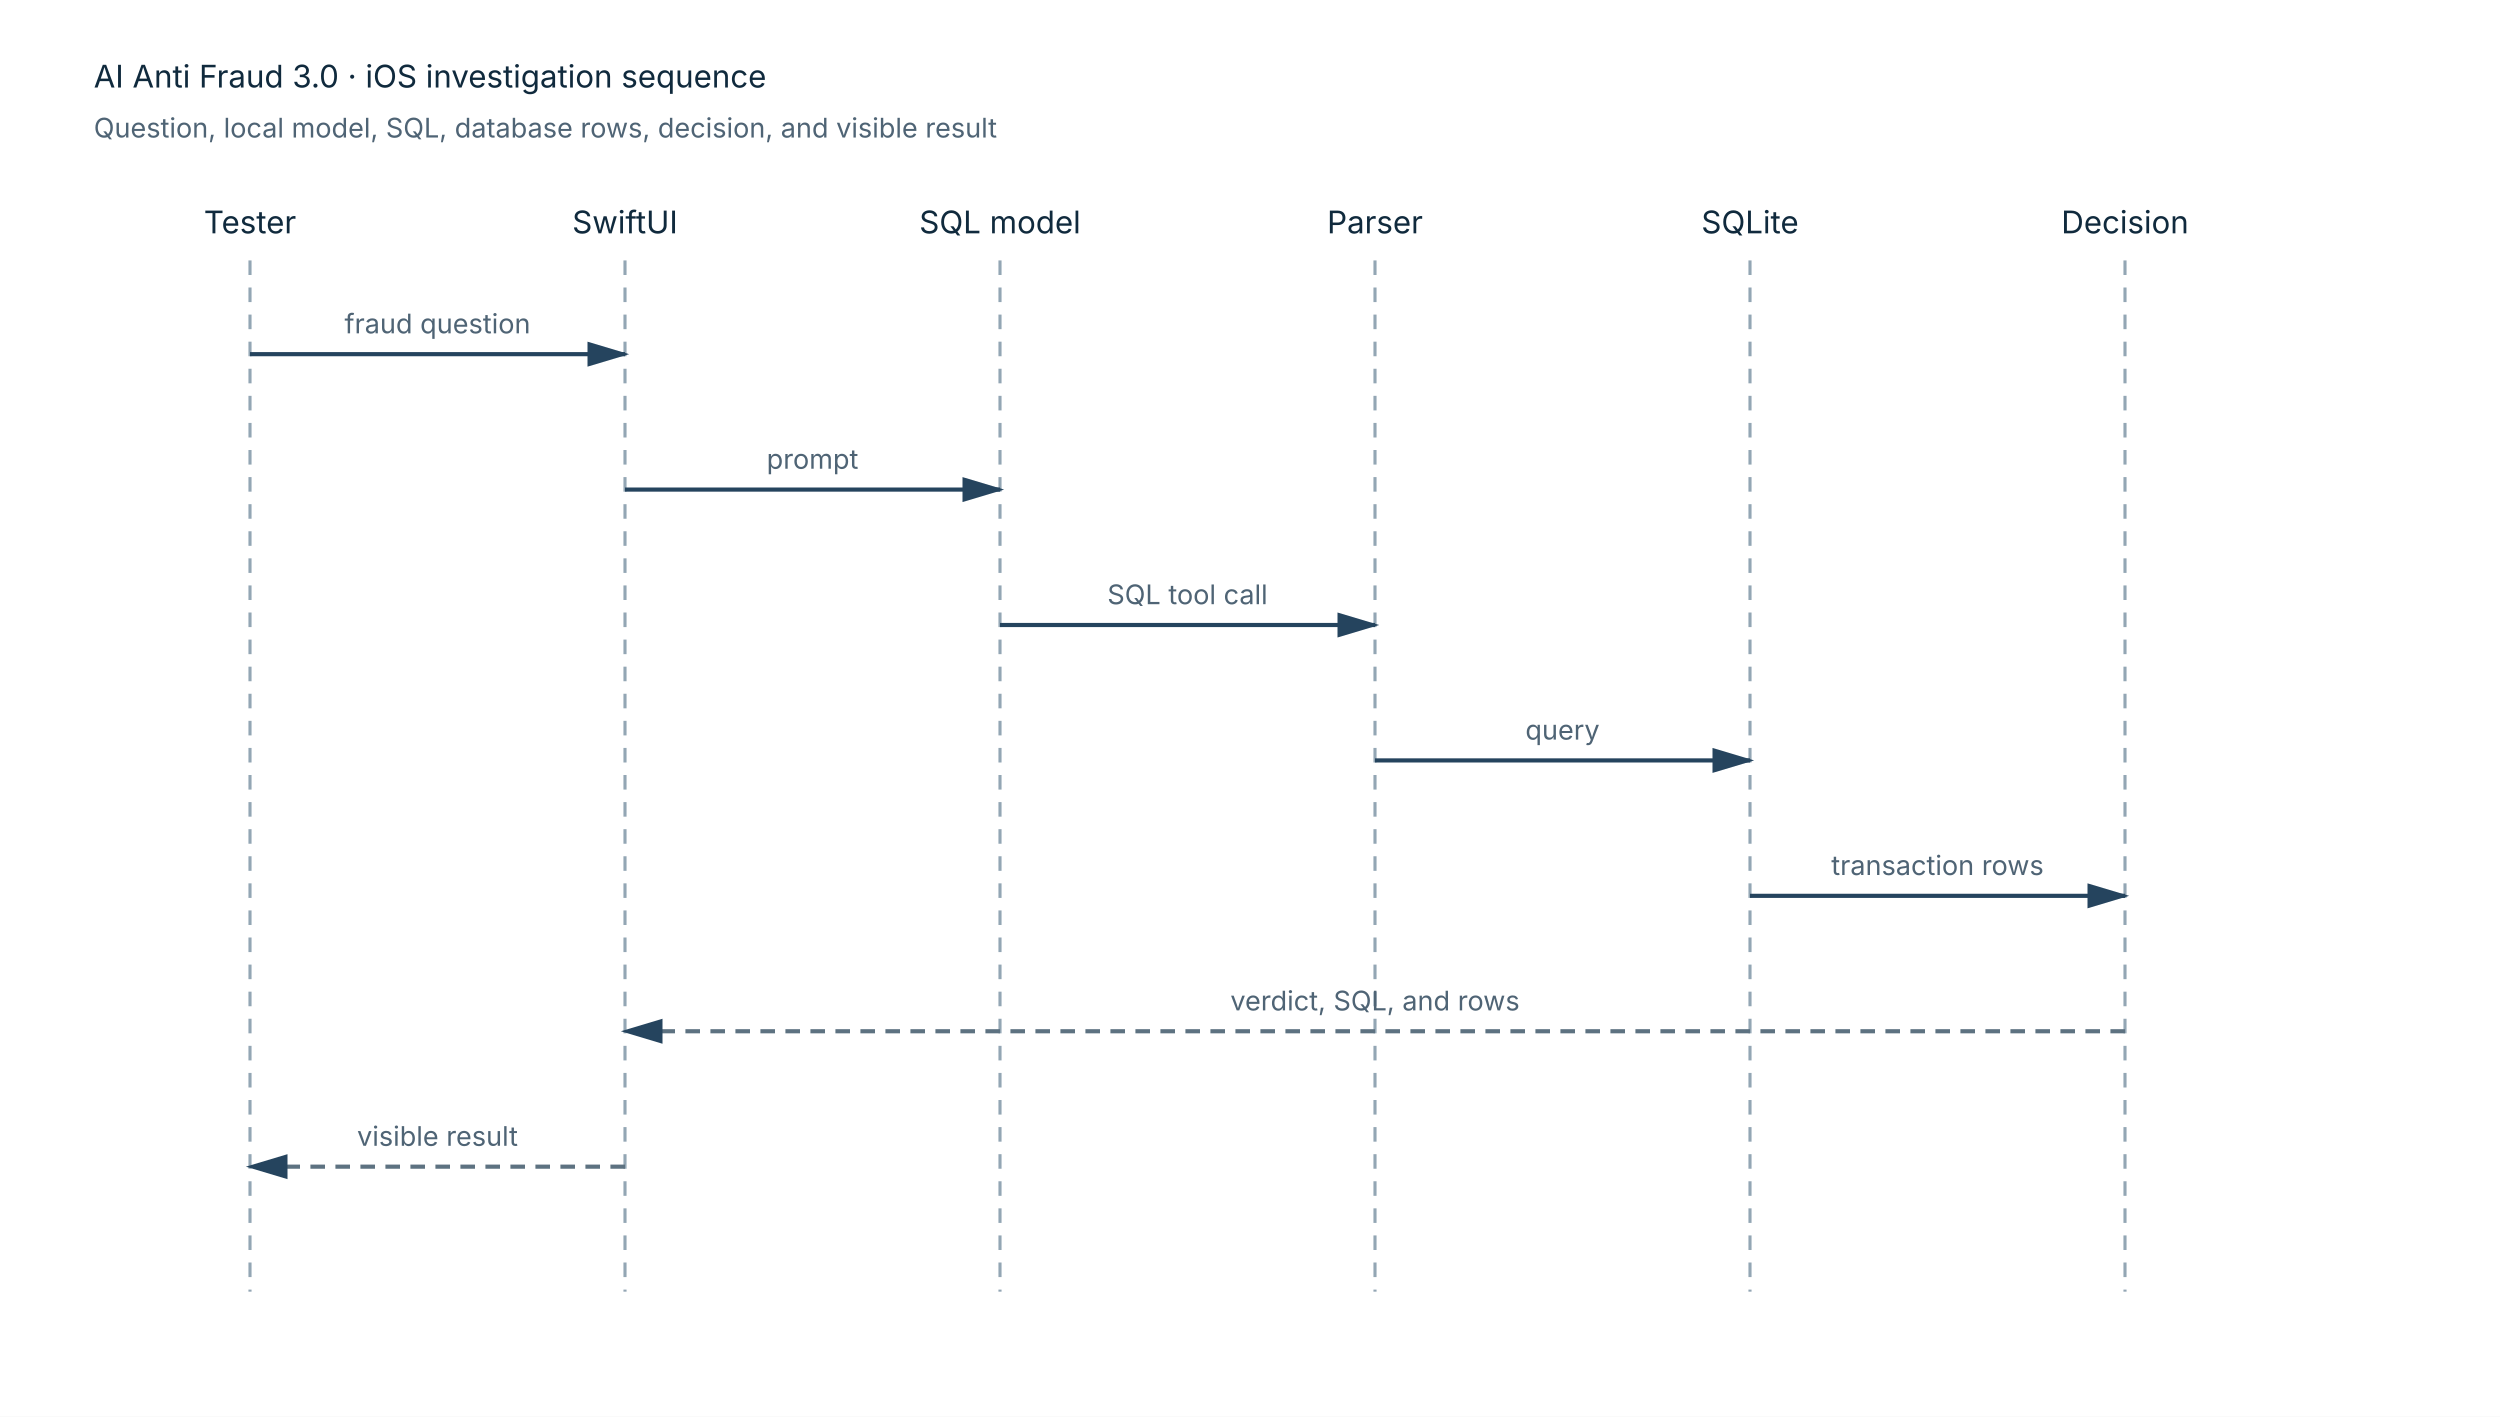
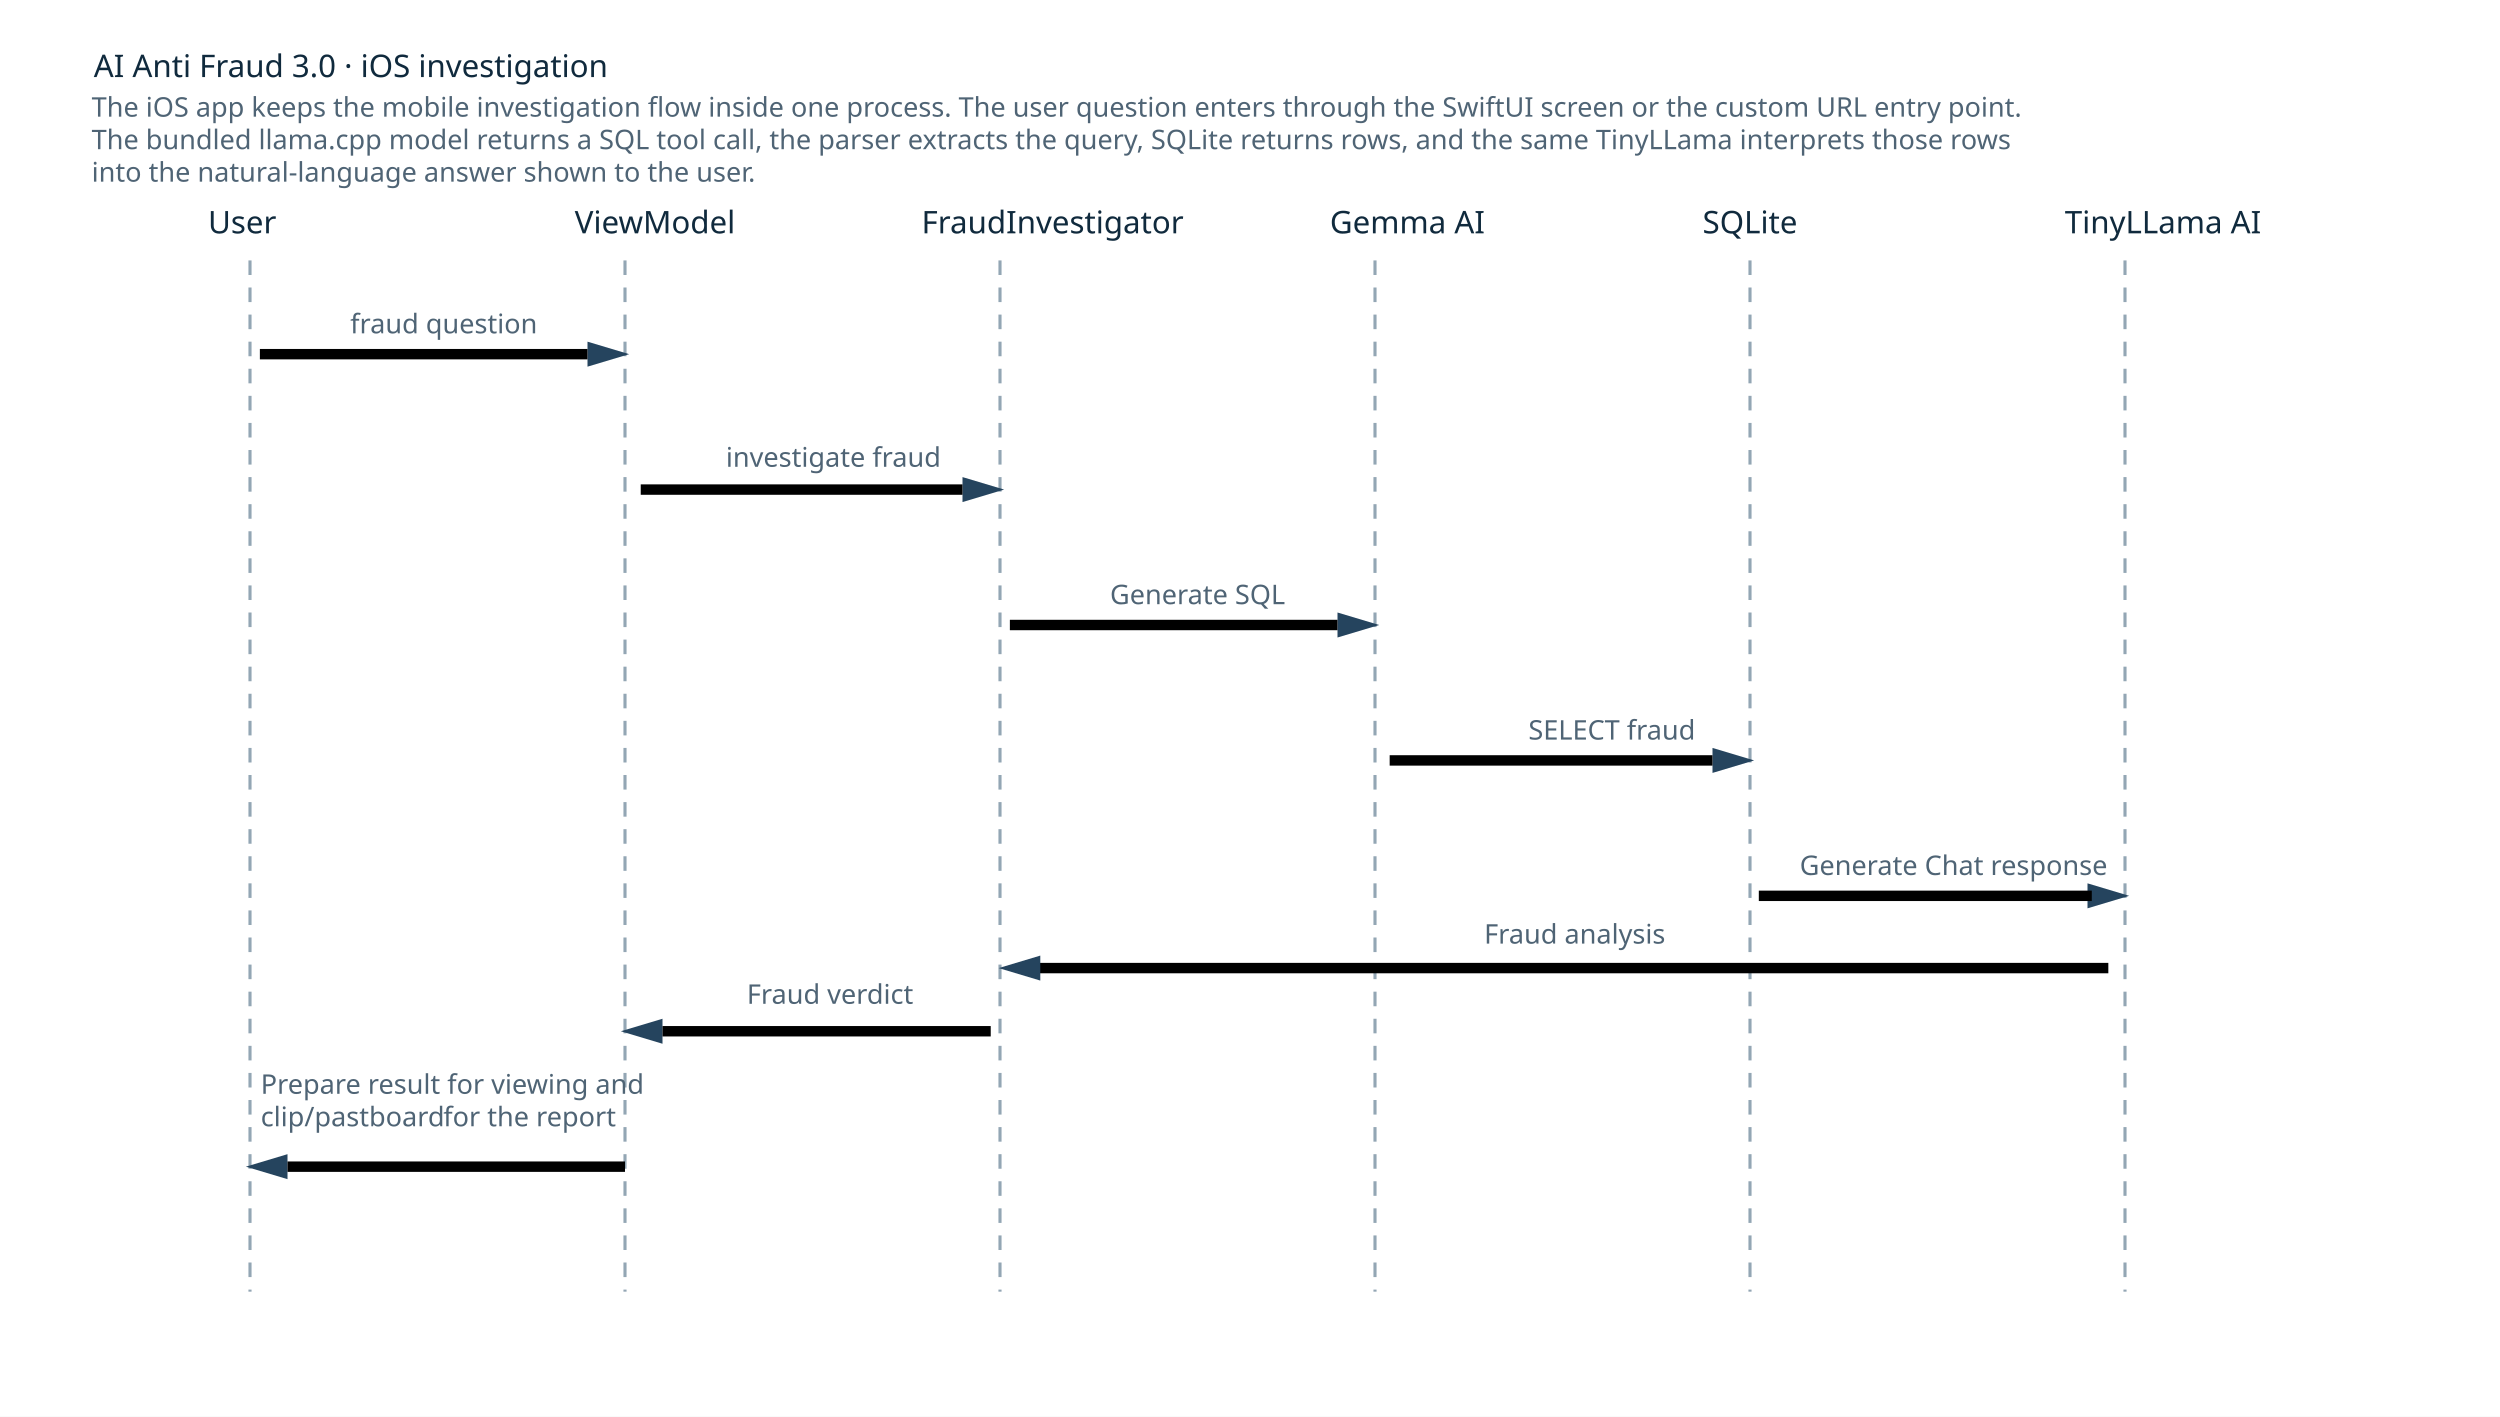
- <svg xmlns="http://www.w3.org/2000/svg" width="1200" height="680" viewBox="0 0 1200 680" role="img" aria-labelledby="title desc">
+ <svg xmlns="http://www.w3.org/2000/svg" id="Layer_1" version="1.1" viewBox="0 0 1200 680">
  <defs>
-     <marker id="arrow" markerWidth="10" markerHeight="10" refX="9" refY="3" orient="auto">
-       <path d="M0,0 L10,3 L0,6 Z" fill="#25445e" />
-     </marker>
    <style>
-       .label { font: 15px -apple-system, BlinkMacSystemFont, sans-serif; fill: #102a3d; }
-       .small { font: 13px -apple-system, BlinkMacSystemFont, sans-serif; fill: #4f6475; }
-       .life { stroke: #93a6b4; stroke-width: 1.5; stroke-dasharray: 7 6; }
-       .flow { stroke: #25445e; stroke-width: 2; marker-end: url(#arrow); }
-       .return { stroke: #5d7281; stroke-width: 2; stroke-dasharray: 7 5; marker-end: url(#arrow); }
+       .st0 {
+         fill: #fff;
+       }
+ 
+       .st1 {
+         font-family: HelveticaNeueLTPro-Bd, 'Helvetica Neue LT Pro';
+       }
+ 
+       .st2 {
+         fill: none;
+       }
+ 
+       .st3 {
+         fill: #102a3d;
+         font-size: 15px;
+       }
+ 
+       .st3, .st4, .st5 {
+         font-family: HelveticaNeueLTPro-Roman, 'Helvetica Neue LT Pro';
+       }
+ 
+       .st3, .st5, .st6 {
+         isolation: isolate;
+       }
+ 
+       .st7 {
+         stroke: #000;
+         stroke-miterlimit: 10;
+         stroke-width: 5px;
+       }
+ 
+       .st7, .st5, .st6 {
+         fill: #4f6475;
+       }
+ 
+       .st5, .st6 {
+         font-size: 13px;
+       }
+ 
+       .st8 {
+         stroke: #93a6b4;
+         stroke-dasharray: 7 6;
+         stroke-width: 1.5px;
+       }
+ 
+       .st9 {
+         fill: #25445e;
+       }
    </style>
  </defs>
-   <rect width="1200" height="680" fill="#ffffff" />
-   <text x="45" y="42" class="label" font-weight="700">AI Anti Fraud 3.0 · iOS investigation sequence</text>
-   <text x="45" y="66" class="small">Question, local model, SQL, database rows, decision, and visible result</text>
+   <rect class="st0" y="0" width="1200" height="680" />
+   <text class="st3" transform="translate(45 37)">
+     <tspan x="0" y="0">AI Anti Fraud 3.0 · iOS investigation</tspan>
+   </text>
+   <text class="st5" transform="translate(44 56)">
+     <tspan x="0" y="0">The iOS app keeps the mobile investigation flow inside one process. The user question enters through the SwiftUI screen or the custom URL entry point. </tspan>
+     <tspan x="0" y="15.6">The bundled llama.cpp model returns a SQL tool call, the parser extracts the query, SQLite returns rows, and the same TinyLLama interprets those rows </tspan>
+     <tspan x="0" y="31.2">into the natural-language answer shown to the user.</tspan>
+   </text>
  <g>
-     <text x="120" y="112" text-anchor="middle" class="label">Tester</text>
-     <text x="300" y="112" text-anchor="middle" class="label">SwiftUI</text>
-     <text x="480" y="112" text-anchor="middle" class="label">SQL model</text>
-     <text x="660" y="112" text-anchor="middle" class="label">Parser</text>
-     <text x="840" y="112" text-anchor="middle" class="label">SQLite</text>
-     <text x="1020" y="112" text-anchor="middle" class="label">Decision</text>
-     <path d="M120 125 V620 M300 125 V620 M480 125 V620 M660 125 V620 M840 125 V620 M1020 125 V620" class="life" />
-     <path d="M120 170 H300" class="flow" />
-     <text x="210" y="160" text-anchor="middle" class="small">fraud question</text>
-     <path d="M300 235 H480" class="flow" />
-     <text x="390" y="225" text-anchor="middle" class="small">prompt</text>
-     <path d="M480 300 H660" class="flow" />
-     <text x="570" y="290" text-anchor="middle" class="small">SQL tool call</text>
-     <path d="M660 365 H840" class="flow" />
-     <text x="750" y="355" text-anchor="middle" class="small">query</text>
-     <path d="M840 430 H1020" class="flow" />
-     <text x="930" y="420" text-anchor="middle" class="small">transaction rows</text>
-     <path d="M1020 495 H300" class="return" />
-     <text x="660" y="485" text-anchor="middle" class="small">verdict, SQL, and rows</text>
-     <path d="M300 560 H120" class="return" />
-     <text x="210" y="550" text-anchor="middle" class="small">visible result</text>
+     <text class="st3" transform="translate(99.86 112)">
+       <tspan x="0" y="0">User</tspan>
+     </text>
+     <text class="st3" transform="translate(275.85 112)">
+       <tspan x="0" y="0">ViewModel</tspan>
+     </text>
+     <text class="st3" transform="translate(442.34 112)">
+       <tspan x="0" y="0">FraudInvestigator</tspan>
+     </text>
+     <text class="st3" transform="translate(638.34 112)">
+       <tspan x="0" y="0">Gemma AI</tspan>
+     </text>
+     <text class="st3" transform="translate(817.22 112)">
+       <tspan x="0" y="0">SQLite</tspan>
+     </text>
+     <text class="st3" transform="translate(991.11 112)">
+       <tspan x="0" y="0">TinyLLama AI</tspan>
+     </text>
+     <path class="st8" d="M120,125v495M300,125v495M480,125v495M660,125v495M840,125v495M1020,125v495" />
+     <path class="st2" d="" />
+     <path class="st9" d="M282,164l20,6-20,6v-12Z" />
+     <path class="st9" d="M300,170" />
+     <text class="st5" transform="translate(168.1 160)">
+       <tspan x="0" y="0">fraud question</tspan>
+     </text>
+     <path class="st2" d="" />
+     <path class="st9" d="M462,229l20,6-20,6v-12Z" />
+     <path class="st9" d="M480,235" />
+     <text class="st5" transform="translate(348.43 224.05)">
+       <tspan x="0" y="0">investigate fraud</tspan>
+     </text>
+     <path class="st2" d="" />
+     <path class="st9" d="M642,294l20,6-20,6v-12Z" />
+     <path class="st9" d="M660,300" />
+     <text class="st5" transform="translate(532.8 290)">
+       <tspan x="0" y="0">Generate SQL</tspan>
+     </text>
+     <path class="st2" d="" />
+     <path class="st9" d="M822,359l20,6-20,6v-12Z" />
+     <path class="st9" d="M840,365" />
+     <text class="st5" transform="translate(733.63 355)">
+       <tspan x="0" y="0">SELECT fraud</tspan>
+     </text>
+     <path class="st2" d="" />
+     <path class="st9" d="M1002,424l20,6-20,6v-12Z" />
+     <path class="st9" d="M1020,430" />
+     <text class="st5" transform="translate(863.86 420)">
+       <tspan x="0" y="0">Generate Chat response</tspan>
+     </text>
+     <path class="st2" d="" />
+     <path class="st9" d="M318,501l-20-6,20-6v12Z" />
+     <path class="st9" d="M300,495" />
+     <text class="st5" transform="translate(358.49 481.82)">
+       <tspan x="0" y="0">Fraud verdict</tspan>
+     </text>
+     <path class="st2" d="" />
+     <path class="st9" d="M138,566l-20-6,20-6v12Z" />
+     <path class="st9" d="M120,560" />
+     <text class="st6" transform="translate(125.14 525.02)">
+       <tspan class="st4">
+         <tspan x="0" y="0">Prepare result for viewing and</tspan>
+       </tspan>
+       <tspan class="st4" x="0" y="15.6">clip/pastboard</tspan>
+       <tspan class="st1" x="84.26" y="15.6" xml:space="preserve"> for the report</tspan>
+     </text>
+     <line class="st7" x1="138" y1="560" x2="300" y2="560" />
+     <line class="st7" x1="318" y1="495" x2="475.55" y2="495" />
+     <line class="st7" x1="1012" y1="464.68" x2="489.34" y2="464.68" />
+     <path class="st7" d="M312.1,499.23" />
+     <line class="st7" x1="1004.06" y1="430" x2="844.23" y2="430" />
+     <line class="st7" x1="822" y1="365" x2="667.04" y2="365" />
+     <line class="st7" x1="642" y1="300" x2="484.74" y2="300" />
+     <line class="st7" x1="462" y1="235" x2="307.55" y2="235" />
+     <path class="st9" d="M499.34,470.68l-20-6,20-6v12Z" />
+     <text class="st5" transform="translate(712.39 452.94)">
+       <tspan x="0" y="0">Fraud analysis</tspan>
+     </text>
  </g>
+   <line class="st7" x1="282" y1="170" x2="124.74" y2="170" />
</svg>
